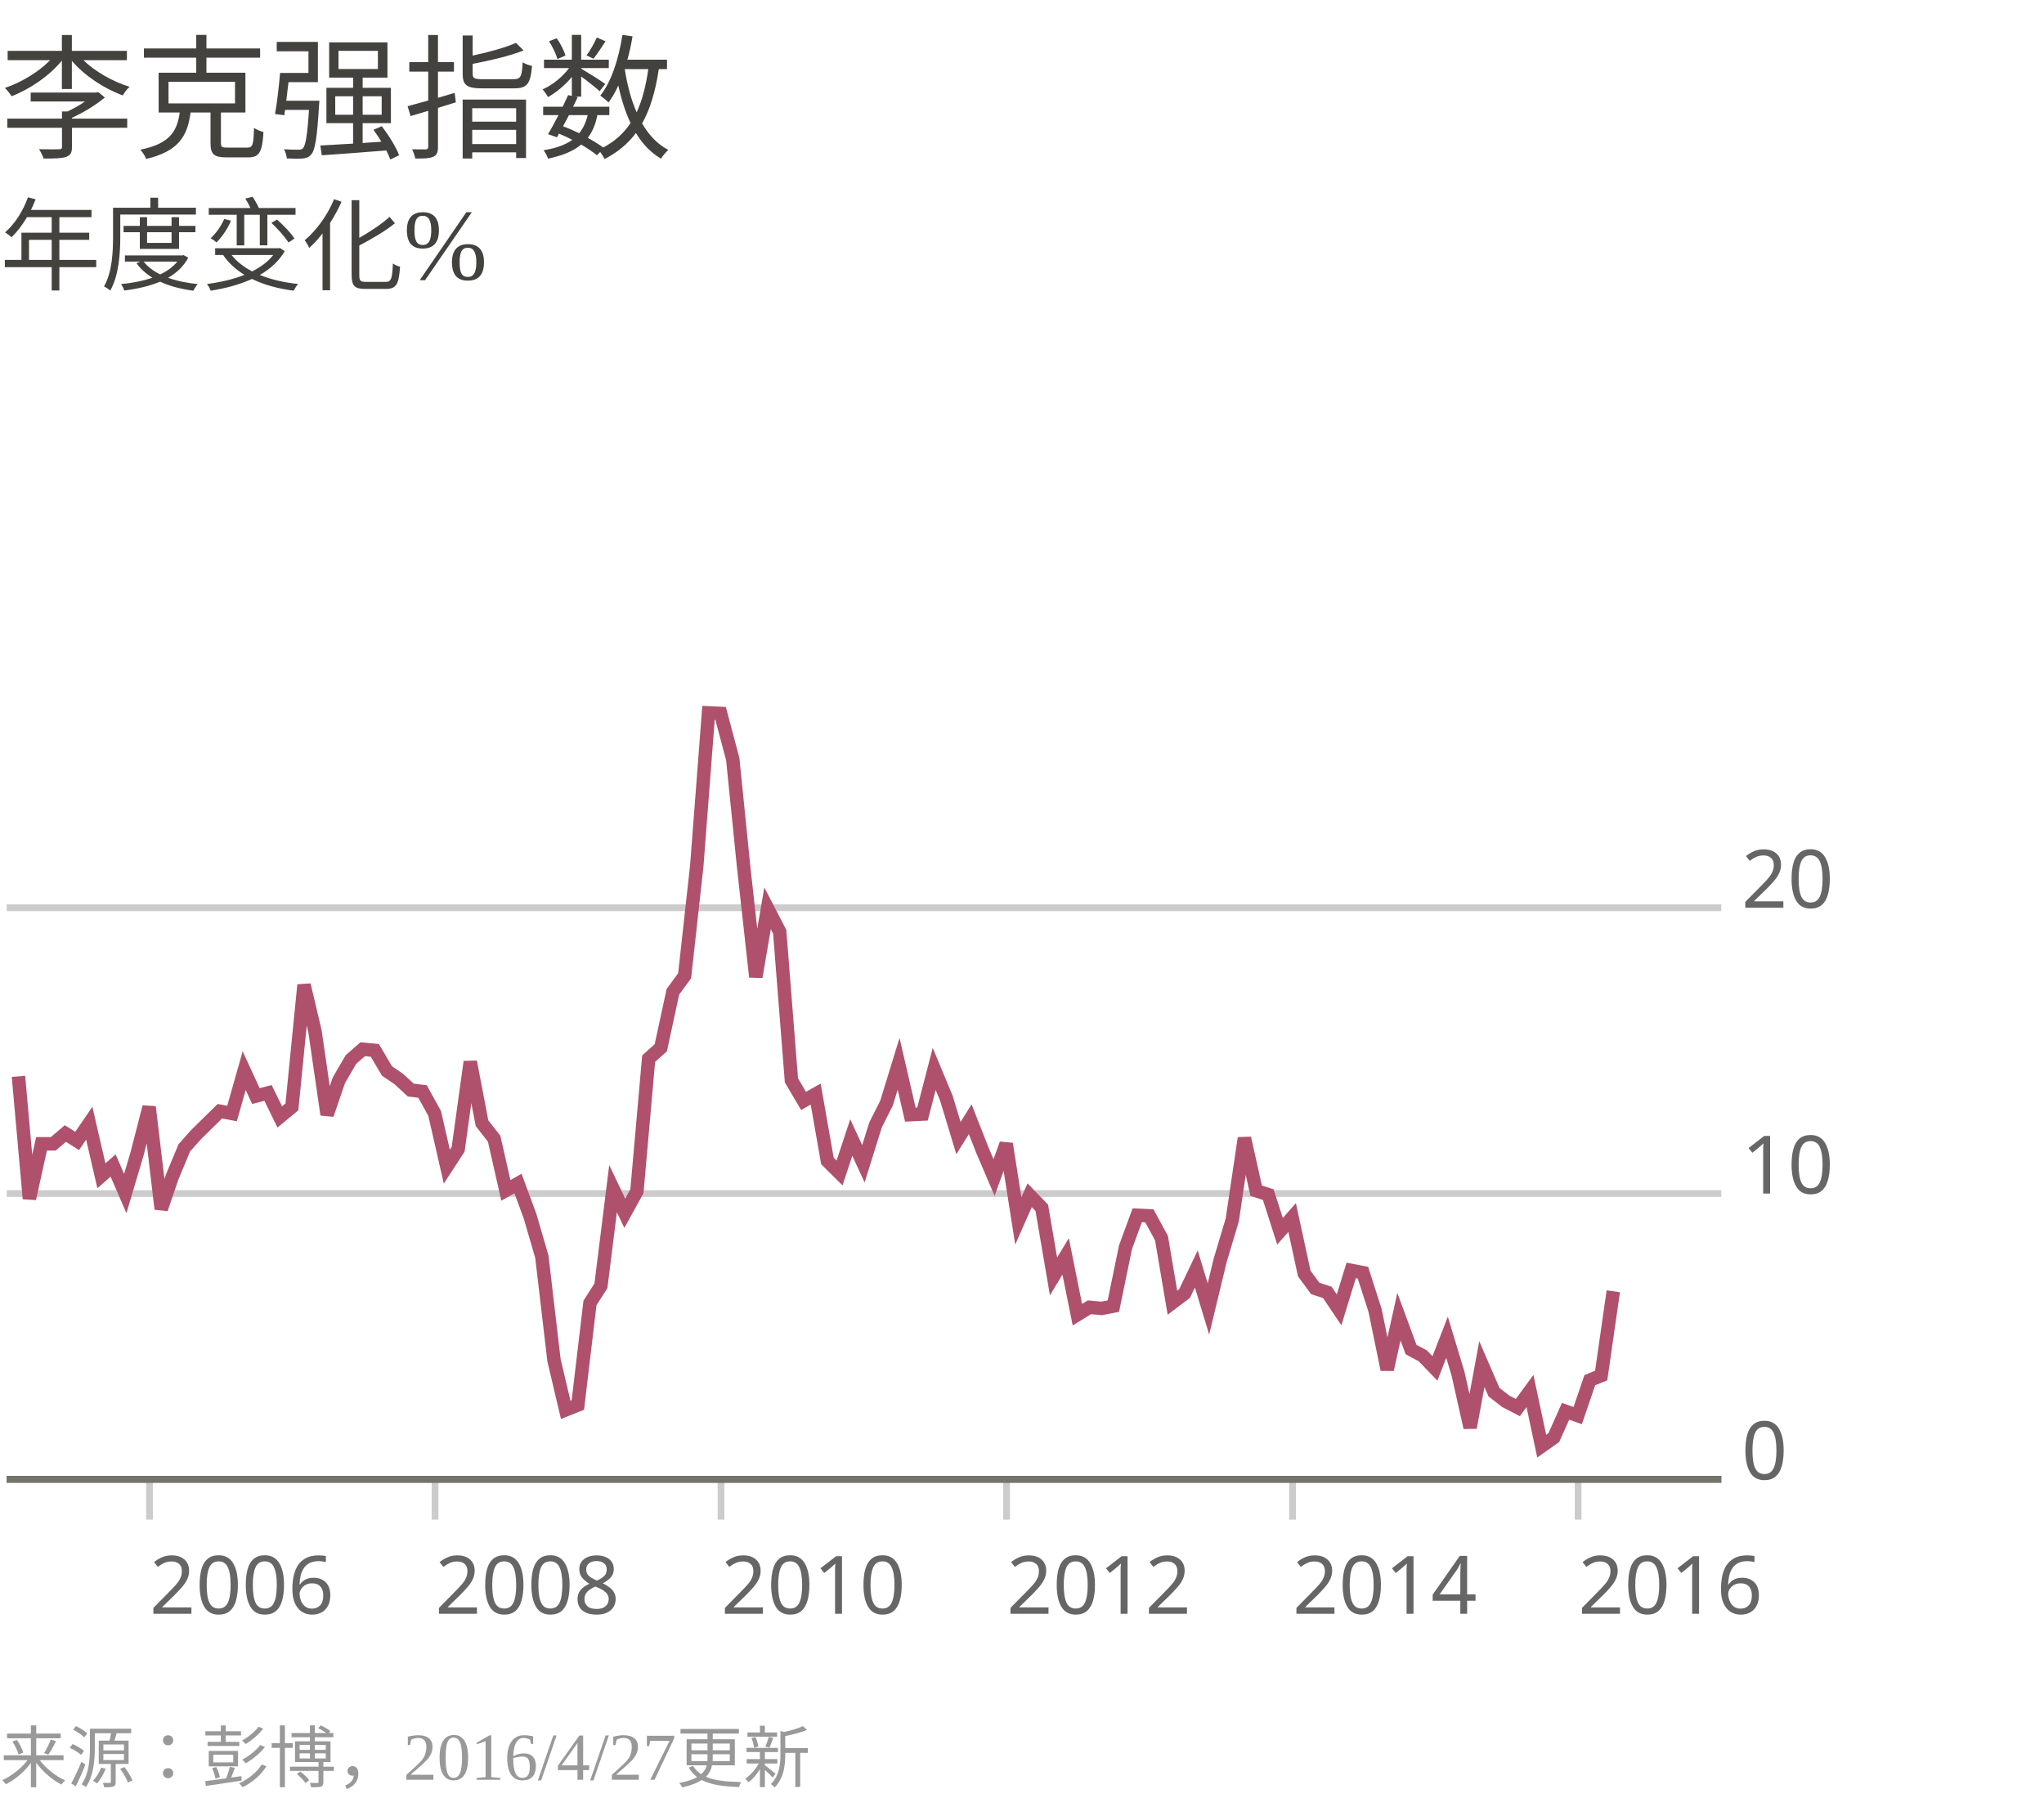
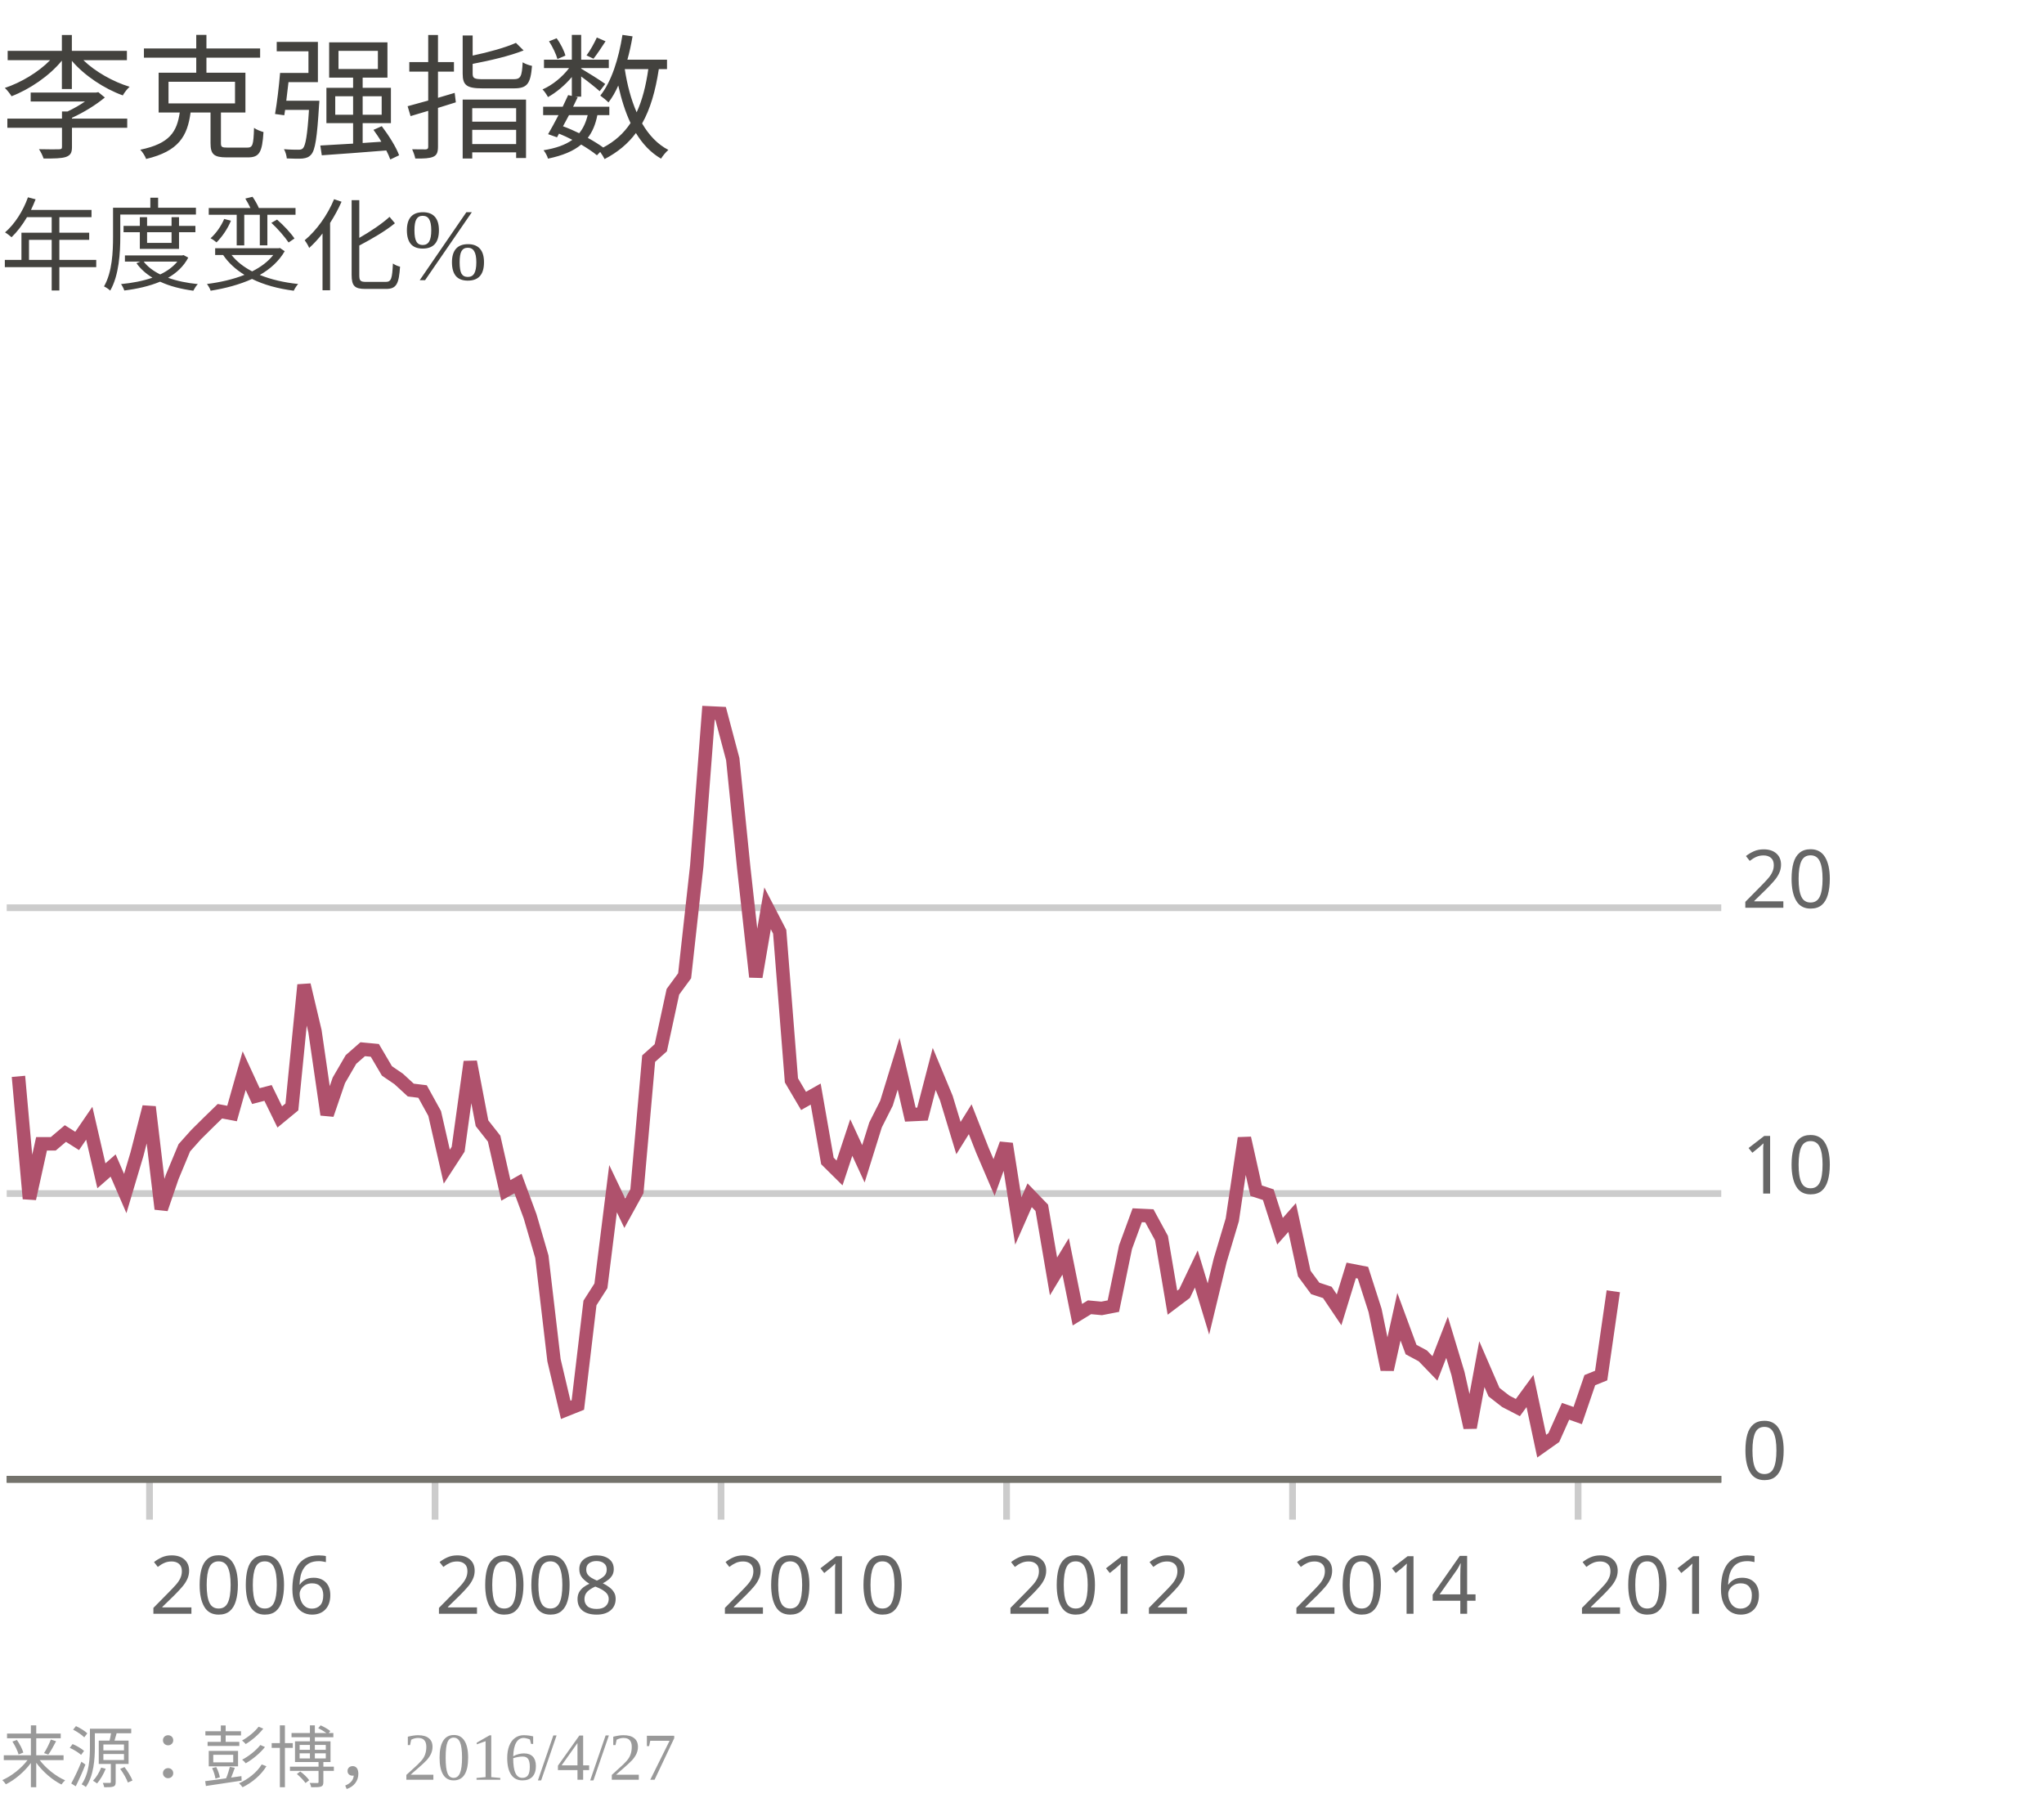
<svg xmlns="http://www.w3.org/2000/svg" viewBox="0 0 304 270">
  <text class="chart-title" fill="#43423e" font-size="20" y="22">李克强指数</text>
  <text class="chart-subtitle" fill="#43423e" font-size="15" y="42">年度变化%</text>
-   <text class="chart-source" font-size="10" fill-opacity="0.4" y="265">来源：彭博，2016/4/27更新</text>
+   <text class="chart-source" font-size="10" fill-opacity="0.4" y="265">来源：彭博，2016/4/27</text>
  <g transform="translate(1,100)">
    <g transform="translate(0,120)" class="x axis">
      <g class="tick" style="" transform="translate(21.23546,0)">
        <line y2="6" x2="0" fill="none" stroke="#000" stroke-opacity="0.2" />
        <text dy="0" style="" y="20" x="0" font-family="MetricWeb,sans-serif" fill-opacity="0.6" font-size="12" text-anchor="start">2006</text>
      </g>
      <g class="tick" style="" transform="translate(63.70637,0)">
        <line y2="6" x2="0" fill="none" stroke="#000" stroke-opacity="0.2" />
        <text dy="0" style="" y="20" x="0" font-family="MetricWeb,sans-serif" fill-opacity="0.6" font-size="12" text-anchor="start">2008</text>
      </g>
      <g class="tick" style="" transform="translate(106.2355,0)">
        <line y2="6" x2="0" fill="none" stroke="#000" stroke-opacity="0.2" />
        <text dy="0" style="" y="20" x="0" font-family="MetricWeb,sans-serif" fill-opacity="0.6" font-size="12" text-anchor="start">2010</text>
      </g>
      <g class="tick" style="" transform="translate(148.7064,0)">
        <line y2="6" x2="0" fill="none" stroke="#000" stroke-opacity="0.2" />
        <text dy="0" style="" y="20" x="0" font-family="MetricWeb,sans-serif" fill-opacity="0.6" font-size="12" text-anchor="start">2012</text>
      </g>
      <g class="tick" style="" transform="translate(191.2355,0)">
        <line y2="6" x2="0" fill="none" stroke="#000" stroke-opacity="0.2" />
        <text dy="0" style="" y="20" x="0" font-family="MetricWeb,sans-serif" fill-opacity="0.6" font-size="12" text-anchor="start">2014</text>
      </g>
      <g class="tick" style="" transform="translate(233.7064,0)">
        <line y2="6" x2="0" fill="none" stroke="#000" stroke-opacity="0.2" />
        <text dy="0" style="" y="20" x="0" font-family="MetricWeb,sans-serif" fill-opacity="0.6" font-size="12" text-anchor="start">2016</text>
      </g>
      <path class="domain" d="M0,0V0H255V0" fill="none" stroke="#74736c" />
    </g>
    <g transform="translate(255,0)" class="y axis">
      <g class="tick" style="" transform="translate(0,120)">
        <line x2="-255" y2="0" fill="none" stroke="#000" stroke-opacity="0.2" />
        <text dy="0" style="text-anchor: start;" x="3" y="0" font-family="MetricWeb,sans-serif" fill-opacity="0.6" font-size="12">0</text>
      </g>
      <g class="tick" style="" transform="translate(0,77.5)">
        <line x2="-255" y2="0" fill="none" stroke="#000" stroke-opacity="0.2" />
        <text dy="0" style="text-anchor: start;" x="3" y="0" font-family="MetricWeb,sans-serif" fill-opacity="0.6" font-size="12">10</text>
      </g>
      <g class="tick" style="" transform="translate(0,35)">
        <line x2="-255" y2="0" fill="none" stroke="#000" stroke-opacity="0.2" />
        <text dy="0" style="text-anchor: start;" x="3" y="0" font-family="MetricWeb,sans-serif" fill-opacity="0.6" font-size="12">20</text>
      </g>
      <path class="domain" d="M-255,1H0V120H-255" fill="none" stroke="#000" stroke-opacity="0" />
      <line class="highlight-line" x1="0" x2="-255" y1="120" y2="120" fill="none" stroke="#74736c" />
    </g>
    <g>
      <path d="M1.745,60.075L3.374,78.265L5.178,70.105L6.923,70.105L8.727,68.575L10.472,69.68L12.276,67.045L14.079,74.865L15.825,73.335L17.628,77.5L19.374,71.635L21.177,64.623L22.981,79.795L24.61,75.035L26.413,70.7L28.159,68.745L29.962,66.96L31.708,65.26L33.511,65.6L35.315,59.225L37.06,63.008L38.864,62.54L40.609,66.11L42.413,64.623L44.216,46.475L45.845,53.36L47.649,65.77L49.394,60.67L51.198,57.568L52.943,56.038L54.747,56.208L56.55,59.268L58.296,60.458L60.099,62.115L61.845,62.328L63.648,65.6L65.452,73.505L67.139,70.912L68.943,57.908L70.688,67.045L72.491,69.34L74.237,77.033L76.04,76.013L77.844,80.9L79.589,86.893L81.393,102.278L83.138,109.673L84.942,108.95L86.745,93.777L88.374,91.228L90.178,76.778L91.923,80.432L93.727,77.16L95.472,57.44L97.276,55.825L99.079,47.495L100.825,45.115L102.628,28.795L104.374,6.015L106.177,6.1L107.981,12.9L109.61,29.007L111.413,45.285L113.159,35.085L114.962,38.57L116.708,60.67L118.511,63.73L120.315,62.71L122.06,72.655L123.864,74.44L125.609,69.17L127.413,73.08L129.216,67.3L130.845,64.07L132.649,58.205L134.394,65.77L136.198,65.685L137.943,58.97L139.747,63.305L141.55,69.255L143.296,66.45L145.099,71.04L146.845,75.12L148.648,70.105L150.452,81.58L152.139,77.755L153.943,79.625L155.688,89.825L157.491,86.85L159.237,95.52L161.04,94.415L162.844,94.585L164.589,94.245L166.393,85.49L168.138,80.73L169.942,80.815L171.745,84.13L173.374,93.735L175.178,92.375L176.923,88.72L178.727,94.67L180.472,87.445L182.276,81.41L184.079,69.255L185.825,77.075L187.628,77.67L189.374,83.11L191.177,81.07L192.981,89.4L194.61,91.61L196.413,92.205L198.159,94.798L199.962,88.932L201.708,89.273L203.511,94.883L205.315,103.68L207.06,95.817L208.864,100.705L210.609,101.64L212.413,103.51L214.216,98.878L215.845,104.275L217.649,112.308L219.394,102.873L221.198,107.038L222.943,108.398L224.747,109.333L226.55,106.868L228.296,115.07L230.099,113.795L231.845,109.885L233.648,110.523L235.452,105.253L237.139,104.572L238.943,92.035" stroke-width="2" fill="none" stroke="#af516c" />
    </g>
  </g>
</svg>
